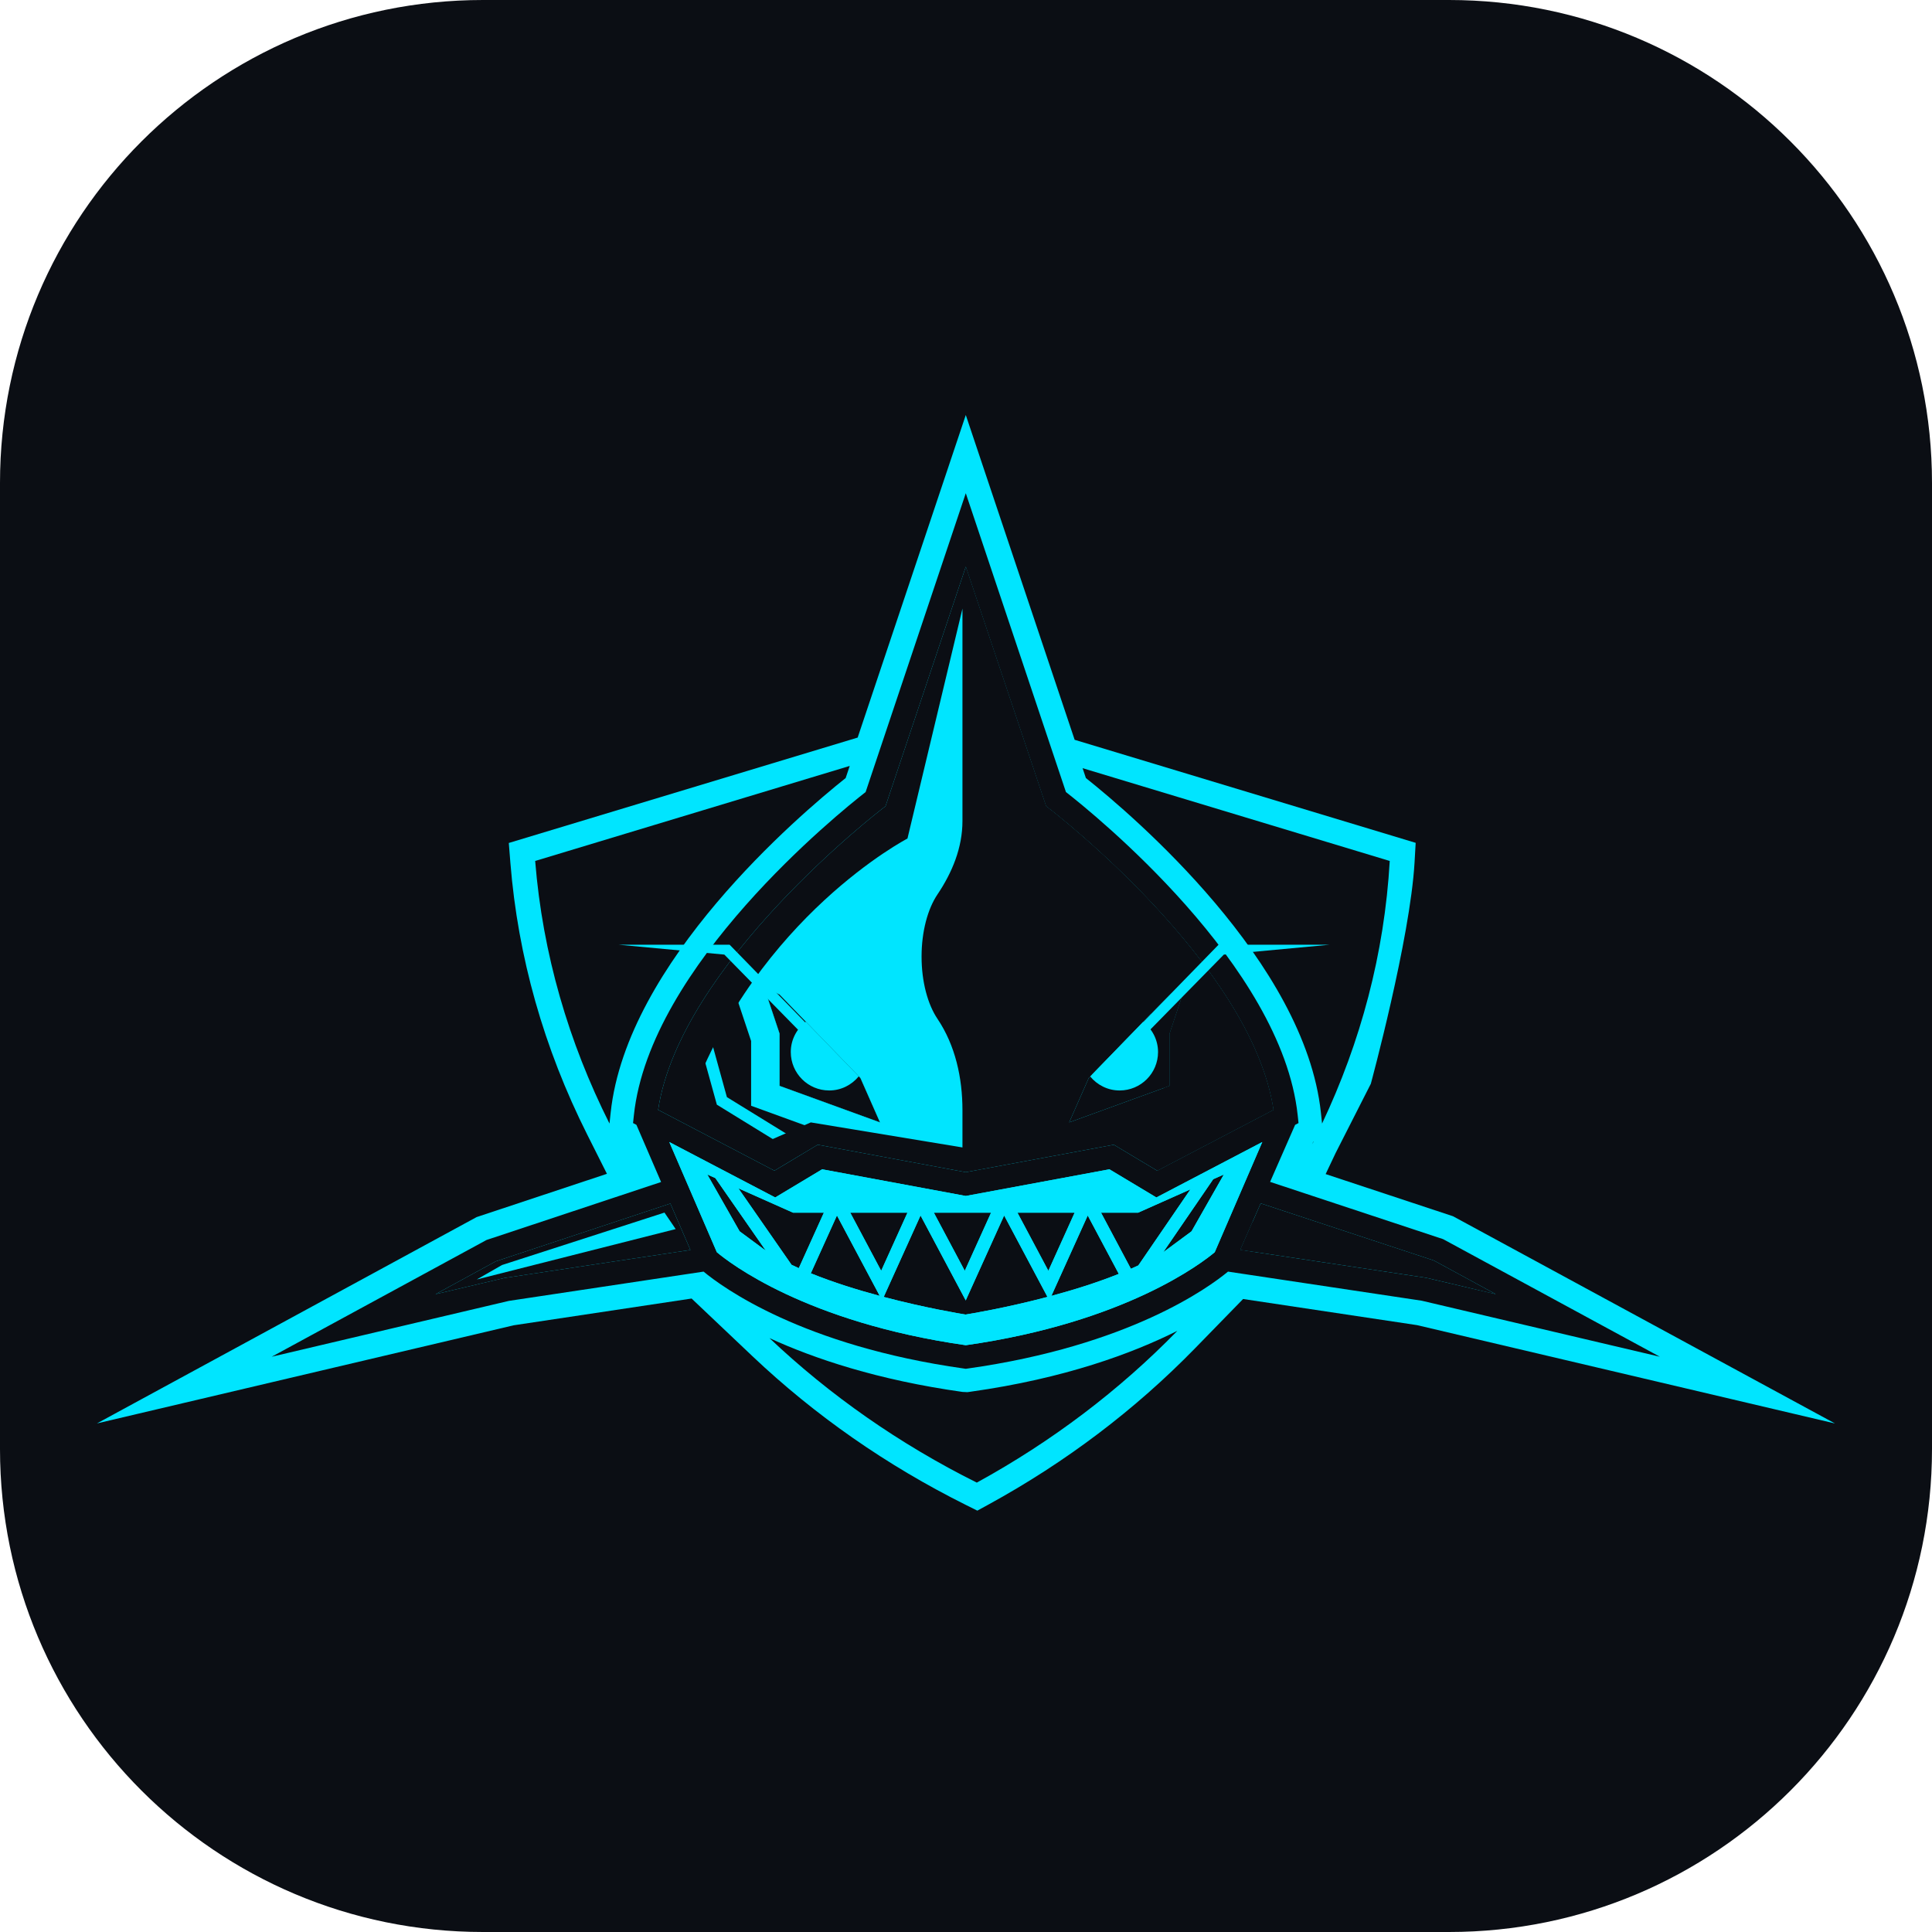
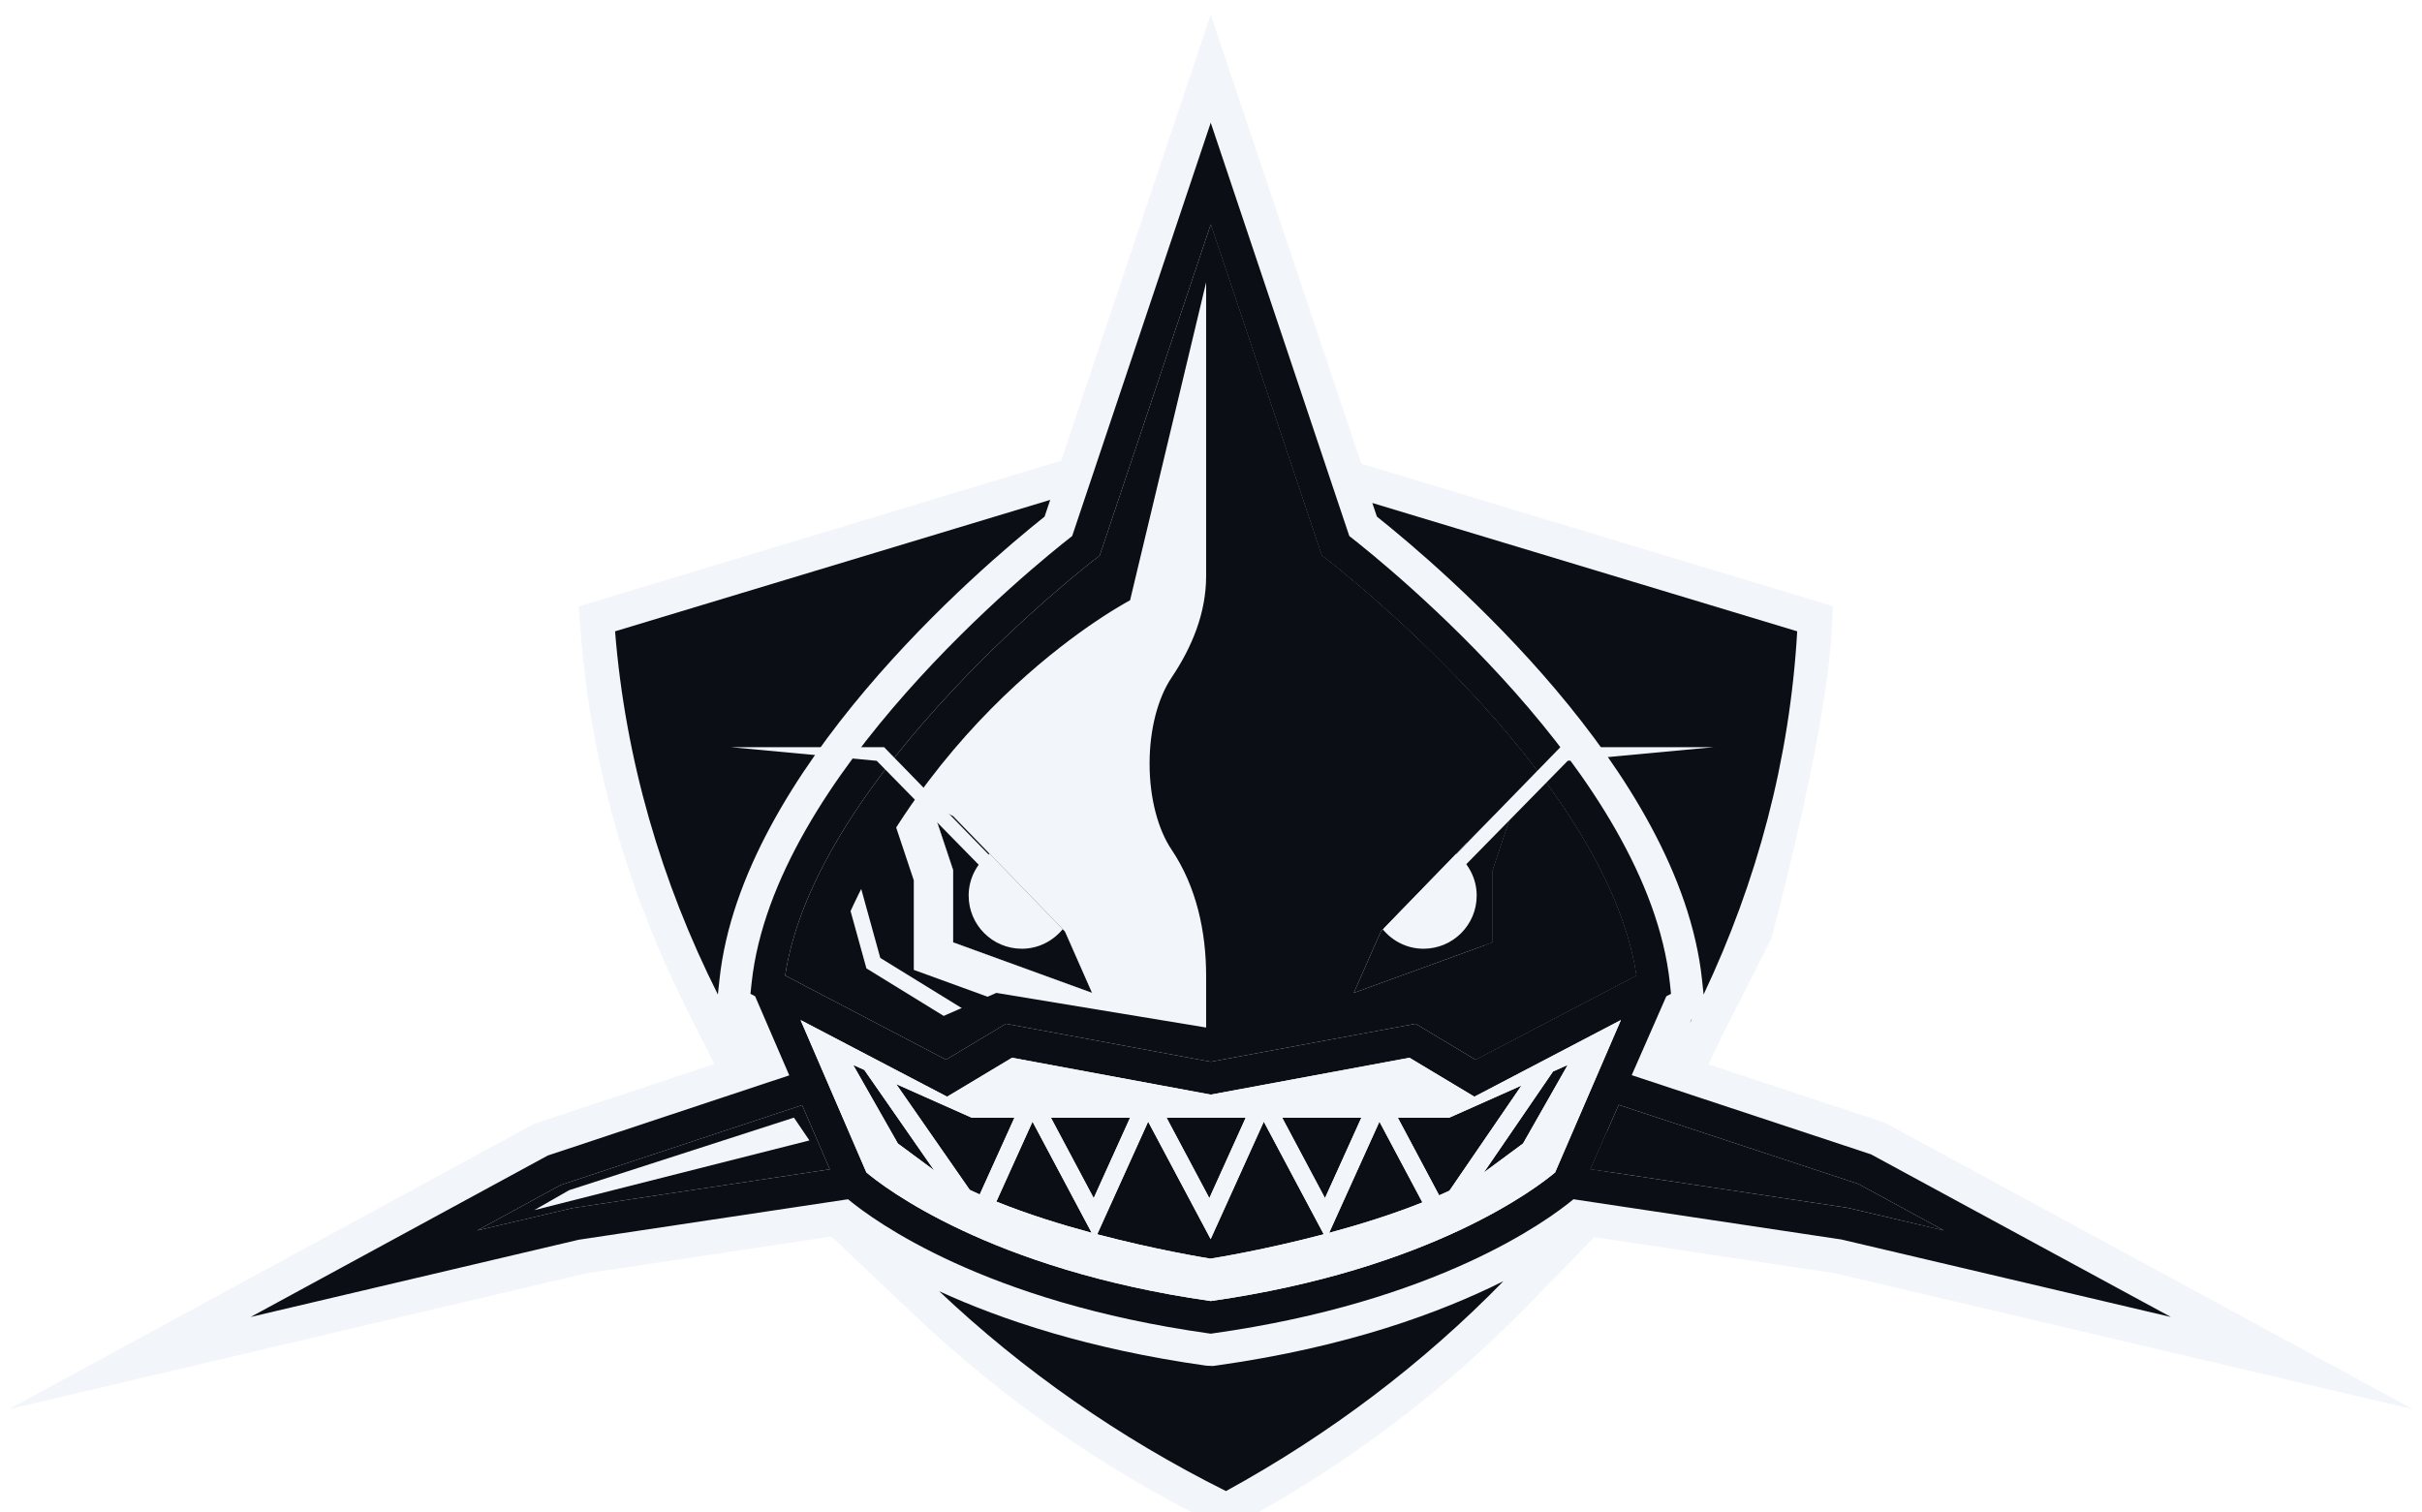
- <svg xmlns="http://www.w3.org/2000/svg" viewBox="0 0 32 32" width="32" height="32" role="img" aria-label="Juke">
-   <rect x="0" y="0" width="32" height="32" rx="8" fill="#0B0E14" />
-   <g transform="translate(-16.908,-4.098) scale(0.051418)">
-     <g transform="matrix(1.921154 0 0 1.921154 640 389.8519)" id="logo-logo">
-       <g style="" paint-order="stroke">
-         <g transform="matrix(0.9307168 0 0 -0.9307168 0 0)">
-           <path style="stroke: none; stroke-width: 1; stroke-dasharray: none; stroke-linecap: butt; stroke-dashoffset: 0; stroke-linejoin: miter; stroke-miterlimit: 4; fill: #00E5FF; fill-rule: nonzero; opacity: 1;" paint-order="stroke" transform=" translate(87.908, -45.7435)" d="M 0 0 L -0.162 0.088 L -23.11 7.684 L -21.329 11.444 L -14.971 23.953 C -14.971 23.953 -7.886 50.038 -7.093 63.838 L -6.891 67.36 L -68.329 85.922 L -87.941 144.437 L -107.419 86.324 L -170.271 67.336 L -169.982 63.735 C -168.625 46.837 -163.965 30.364 -156.13 14.775 L -152.59 7.733 L -176.067 -0.064 L -244.471 -37.236 L -169.405 -19.56 L -137.337 -14.737 L -126.384 -25.118 C -115.117 -35.794 -102.188 -44.808 -87.957 -51.905 L -85.861 -52.95 L -83.807 -51.826 C -69.93 -44.228 -57.418 -34.758 -46.618 -23.68 L -37.981 -14.821 L -6.647 -19.528 L 68.655 -37.245 z" stroke-linecap="round" />
-         </g>
-         <g transform="matrix(0.9307168 0 0 -0.9307168 -0.03108594 -5.335334)">
-           <path style="stroke: none; stroke-width: 1; stroke-dasharray: none; stroke-linecap: butt; stroke-dashoffset: 0; stroke-linejoin: miter; stroke-miterlimit: 4; fill: #0B0E14; fill-rule: nonzero; opacity: 1;" paint-order="stroke" transform=" translate(0, -74.6205)" d="M 0 0 C -28.828 4.111 -42.677 14.92 -44.849 16.753 L -53.417 36.602 L -34.334 26.617 L -25.878 31.691 L 0 26.888 L 25.878 31.691 L 34.334 26.617 L 53.416 36.602 L 44.849 16.753 C 42.676 14.92 28.828 4.111 0 0 M -83.107 12.114 L -95.536 9.189 L -84.671 15.111 L -53.219 25.521 L -49.609 17.158 z M -14.979 96.703 L -14.463 97.096 L 0 140.247 L 14.463 97.096 L 14.979 96.703 C 15.351 96.422 51.455 68.687 55.426 42.403 L 34.474 31.44 L 26.676 36.118 L 0 31.169 L -26.676 36.118 L -34.474 31.44 L -55.426 42.403 C -51.457 68.669 -15.349 96.422 -14.979 96.703 M 84.328 15.261 L 95.479 9.198 L 82.936 12.145 L 49.454 17.181 L 53.127 25.554 z M 125.043 -2.077 L 85.995 19.106 L 54.825 29.424 L 59.332 39.697 L 59.945 40.02 L 59.793 41.441 C 56.908 68.465 22.882 95.883 18.045 99.652 L 0 153.491 L -18.046 99.652 C -22.882 95.883 -56.908 68.465 -59.793 41.441 L -59.945 40.02 L -59.338 39.701 L -54.892 29.399 L -86.338 18.957 L -125.043 -2.077 L -82.312 7.985 L -47.239 13.259 C -43.84 10.441 -29.446 -0.112 -0.292 -4.209 L 0 -4.25 L 0.292 -4.209 C 29.447 -0.112 43.84 10.441 47.239 13.259 L 82.141 8.016 Z" stroke-linecap="round" />
-         </g>
-         <g transform="matrix(0.9307168 0 0 -0.9307168 27.03937 15.38103)">
-           <path style="stroke: none; stroke-width: 1; stroke-dasharray: none; stroke-linecap: butt; stroke-dashoffset: 0; stroke-linejoin: miter; stroke-miterlimit: 4; fill: #0B0E14; fill-rule: nonzero; opacity: 1;" paint-order="stroke" transform=" translate(7.639, 3.761)" d="M 0 0 L 2.82 8.462 L 0 7.052 L -14.573 -7.991 L -18.098 -15.984 L 0 -9.403 Z" stroke-linecap="round" />
-         </g>
-         <g transform="matrix(0.9307168 0 0 -0.9307168 -24.14531 15.38131)">
-           <path style="stroke: none; stroke-width: 1; stroke-dasharray: none; stroke-linecap: butt; stroke-dashoffset: 0; stroke-linejoin: miter; stroke-miterlimit: 4; fill: #0B0E14; fill-rule: nonzero; opacity: 1;" paint-order="stroke" transform=" translate(-7.6385, -5.642)" d="M 0 0 L 18.098 -6.581 L 14.572 1.412 L 0 16.455 L -2.821 17.865 L 0 9.403 Z" stroke-linecap="round" />
-         </g>
-         <g transform="matrix(0.9307168 0 0 -0.9307168 -0.5897953 46.76489)">
-           <path style="stroke: none; stroke-width: 1; stroke-dasharray: none; stroke-linecap: butt; stroke-dashoffset: 0; stroke-linejoin: miter; stroke-miterlimit: 4; fill: #0B0E14; fill-rule: nonzero; opacity: 1;" paint-order="stroke" transform=" translate(5.154, 5.235)" d="M 0 0 L -4.554 0 L -4.629 0 L -10.308 0 L -4.736 -10.47 z" stroke-linecap="round" />
-         </g>
-         <g transform="matrix(0.9307168 0 0 -0.9307168 -20.23918 49.10508)">
-           <path style="stroke: none; stroke-width: 1; stroke-dasharray: none; stroke-linecap: butt; stroke-dashoffset: 0; stroke-linejoin: miter; stroke-miterlimit: 4; fill: #0B0E14; fill-rule: nonzero; opacity: 1;" paint-order="stroke" transform=" translate(-6.2075, -3.1725)" d="M 0 0 C 4.041 -1.636 8.379 -2.982 12.415 -4.067 L 4.709 10.412 Z" stroke-linecap="round" />
-         </g>
-         <g transform="matrix(0.9307168 0 0 -0.9307168 -14.60611 46.76489)">
-           <path style="stroke: none; stroke-width: 1; stroke-dasharray: none; stroke-linecap: butt; stroke-dashoffset: 0; stroke-linejoin: miter; stroke-miterlimit: 4; fill: #0B0E14; fill-rule: nonzero; opacity: 1;" paint-order="stroke" transform=" translate(-5.153, 5.235)" d="M 0 0 L 5.571 -10.47 L 10.306 0 Z" stroke-linecap="round" />
-         </g>
-         <g transform="matrix(0.9307168 0 0 -0.9307168 13.4268 46.76489)">
-           <path style="stroke: none; stroke-width: 1; stroke-dasharray: none; stroke-linecap: butt; stroke-dashoffset: 0; stroke-linejoin: miter; stroke-miterlimit: 4; fill: #0B0E14; fill-rule: nonzero; opacity: 1;" paint-order="stroke" transform=" translate(-5.153, 5.235)" d="M 0 0 L 5.571 -10.47 L 10.306 0 Z" stroke-linecap="round" />
-         </g>
-         <g transform="matrix(0.9307168 0 0 -0.9307168 30.14043 44.64332)">
-           <path style="stroke: none; stroke-width: 1; stroke-dasharray: none; stroke-linecap: butt; stroke-dashoffset: 0; stroke-linejoin: miter; stroke-miterlimit: 4; fill: #0B0E14; fill-rule: nonzero; opacity: 1;" paint-order="stroke" transform=" translate(-1.374, 2.9555)" d="M 0 0 L -6.678 0 L -1.299 -10.108 C -0.846 -9.911 -0.398 -9.709 0.043 -9.502 L 9.426 4.197 Z" stroke-linecap="round" />
-         </g>
-         <g transform="matrix(0.9307168 0 0 -0.9307168 38.15595 42.00902)">
-           <path style="stroke: none; stroke-width: 1; stroke-dasharray: none; stroke-linecap: butt; stroke-dashoffset: 0; stroke-linejoin: miter; stroke-miterlimit: 4; fill: #0B0E14; fill-rule: nonzero; opacity: 1;" paint-order="stroke" transform=" translate(3.547, 6.1515)" d="M 0 0 L -9.009 -13.154 L -3.906 -9.385 L 1.915 0.851 z" stroke-linecap="round" />
-         </g>
-         <g transform="matrix(0.9307168 0 0 -0.9307168 19.97281 49.10629)">
-           <path style="stroke: none; stroke-width: 1; stroke-dasharray: none; stroke-linecap: butt; stroke-dashoffset: 0; stroke-linejoin: miter; stroke-miterlimit: 4; fill: #0B0E14; fill-rule: nonzero; opacity: 1;" paint-order="stroke" transform=" translate(-6.0735, -7.2405)" d="M 0 0 C 3.948 1.061 8.181 2.376 12.147 3.963 L 6.549 14.481 Z" stroke-linecap="round" />
-         </g>
-         <g transform="matrix(0.9307168 0 0 -0.9307168 -0.06384717 50.67399)">
-           <path style="stroke: none; stroke-width: 1; stroke-dasharray: none; stroke-linecap: butt; stroke-dashoffset: 0; stroke-linejoin: miter; stroke-miterlimit: 4; fill: #0B0E14; fill-rule: nonzero; opacity: 1;" paint-order="stroke" transform=" translate(0.0255, -6.3725)" d="M 0 0 L -8.142 15.298 L -14.777 0.627 C -7.16 -1.383 -0.809 -2.421 -0.066 -2.54 L -0.066 -2.553 C -0.066 -2.553 -0.042 -2.549 -0.028 -2.546 C -0.014 -2.549 0.009 -2.553 0.009 -2.553 L 0.009 -2.54 C 0.752 -2.421 7.107 -1.381 14.726 0.629 L 6.919 15.298 Z" stroke-linecap="round" />
-         </g>
-         <g transform="matrix(0.9307168 0 0 -0.9307168 -38.46541 41.87956)">
-           <path style="stroke: none; stroke-width: 1; stroke-dasharray: none; stroke-linecap: butt; stroke-dashoffset: 0; stroke-linejoin: miter; stroke-miterlimit: 4; fill: #0B0E14; fill-rule: nonzero; opacity: 1;" paint-order="stroke" transform=" translate(-5.272, 6.863)" d="M 0 0 L 5.821 -10.235 L 10.544 -13.726 L 1.448 -0.646 z" stroke-linecap="round" />
-         </g>
-         <g transform="matrix(0.9307168 0 0 -0.9307168 -30.99147 44.50371)">
-           <path style="stroke: none; stroke-width: 1; stroke-dasharray: none; stroke-linecap: butt; stroke-dashoffset: 0; stroke-linejoin: miter; stroke-miterlimit: 4; fill: #0B0E14; fill-rule: nonzero; opacity: 1;" paint-order="stroke" transform=" translate(2.1455, 2.8055)" d="M 0 0 L -9.845 4.384 L -0.266 -9.395 C 0.163 -9.597 0.592 -9.798 1.034 -9.995 L 5.554 0 Z" stroke-linecap="round" />
-         </g>
-         <g transform="matrix(0.9307168 0 0 -0.9307168 67.4148 47.94309)">
-           <path style="stroke: none; stroke-width: 1; stroke-dasharray: none; stroke-linecap: butt; stroke-dashoffset: 0; stroke-linejoin: miter; stroke-miterlimit: 4; fill: #0B0E14; fill-rule: nonzero; opacity: 1;" paint-order="stroke" transform=" translate(10.4695, -5.2305)" d="M 0 0 L 12.543 -2.947 L 1.392 3.115 L -29.809 13.408 L -33.482 5.035 Z" stroke-linecap="round" />
-         </g>
-         <g transform="matrix(0.9307168 0 0 -0.9307168 -67.57516 47.96226)">
-           <path style="stroke: none; stroke-width: 1; stroke-dasharray: none; stroke-linecap: butt; stroke-dashoffset: 0; stroke-linejoin: miter; stroke-miterlimit: 4; fill: #0B0E14; fill-rule: nonzero; opacity: 1;" paint-order="stroke" transform=" translate(-22.9635, -8.166)" d="M 0 0 L 12.429 2.925 L 45.927 7.969 L 42.316 16.332 L 10.865 5.922 Z" stroke-linecap="round" />
-         </g>
-         <g transform="matrix(0.9307168 0 0 -0.9307168 -0.03117901 47.08217)">
-           <path style="stroke: none; stroke-width: 1; stroke-dasharray: none; stroke-linecap: butt; stroke-dashoffset: 0; stroke-linejoin: miter; stroke-miterlimit: 4; fill: #00E5FF; fill-rule: nonzero; opacity: 1;" paint-order="stroke" transform=" translate(31.087, -3.926)" d="M 0 0 C -0.441 -0.207 -0.889 -0.409 -1.342 -0.606 L -6.721 9.502 L -0.043 9.502 L 9.382 13.699 z M 15.404 16.379 L 9.583 6.144 L 4.481 2.374 L 13.49 15.528 Z M -15.667 -5.489 L -9.119 8.992 L -3.52 -1.526 C -7.486 -3.113 -11.72 -4.429 -15.667 -5.489 M -21.78 9.502 L -11.474 9.502 L -16.209 -0.968 z M -31.087 -8.846 L -31.087 -8.858 C -31.087 -8.858 -31.111 -8.854 -31.125 -8.852 C -31.139 -8.854 -31.163 -8.858 -31.163 -8.858 L -31.163 -8.846 C -31.906 -8.727 -38.257 -7.688 -45.874 -5.679 L -39.238 8.992 L -31.097 -6.306 L -24.178 8.992 L -16.371 -5.677 C -23.99 -7.687 -30.345 -8.727 -31.087 -8.846 M -51.9 9.502 L -41.594 9.502 L -46.329 -0.968 z M -59.007 -1.42 L -54.297 8.992 L -46.592 -5.487 C -50.628 -4.402 -54.966 -3.056 -59.007 -1.42 M -62.473 0.107 L -72.051 13.886 L -62.207 9.502 L -56.653 9.502 L -61.173 -0.493 C -61.614 -0.296 -62.043 -0.095 -62.473 0.107 M -71.833 6.144 L -77.654 16.379 L -76.206 15.733 L -67.11 2.653 z M -31.163 9.502 L -31.087 9.502 L -26.533 9.502 L -31.269 -0.968 L -36.841 9.502 z M -5.208 17.316 L -31.087 12.513 L -56.965 17.316 L -65.421 12.242 L -84.503 22.227 L -75.936 2.378 C -73.764 0.545 -59.915 -10.264 -31.087 -14.375 C -2.259 -10.264 11.589 0.545 13.762 2.378 L 22.329 22.227 L 3.247 12.242 Z" stroke-linecap="round" />
-         </g>
-         <g transform="matrix(0.9307168 0 0 -0.9307168 -0.03099287 -15.65438)">
-           <path style="stroke: none; stroke-width: 1; stroke-dasharray: none; stroke-linecap: butt; stroke-dashoffset: 0; stroke-linejoin: miter; stroke-miterlimit: 4; fill: #0B0E14; fill-rule: nonzero; opacity: 1;" paint-order="stroke" transform=" translate(36.7245, -38.988)" d="M 0 0 L -18.098 -6.581 L -14.573 1.412 L 0 16.455 L 2.82 17.865 L 0 9.403 Z M -70.272 0 L -70.272 9.403 L -73.093 17.865 L -70.272 16.455 L -55.7 1.412 L -52.175 -6.581 z M -21.746 49.983 L -22.261 50.376 L -36.725 93.527 L -51.188 50.376 L -51.704 49.983 C -52.074 49.702 -88.182 21.949 -92.15 -4.316 L -71.199 -15.279 L -63.401 -10.602 L -36.725 -15.551 L -10.049 -10.602 L -2.251 -15.279 L 18.701 -4.316 C 14.73 21.968 -21.374 49.702 -21.746 49.983" stroke-linecap="round" />
-         </g>
-         <g transform="matrix(0.9307168 0 0 -0.9307168 25.76168 -15.78105)">
-           <path style="stroke: none; stroke-width: 1; stroke-dasharray: none; stroke-linecap: butt; stroke-dashoffset: 0; stroke-linejoin: miter; stroke-miterlimit: 4; fill: #0B0E14; fill-rule: nonzero; opacity: 1;" paint-order="stroke" transform=" translate(27.713, -43.4405)" d="M 0 0 C -3.971 26.284 -40.075 54.019 -40.447 54.3 L -40.962 54.692 L -55.426 97.844 L -46.119 50.415 C -46.119 50.415 -28.615 38.511 -22.07 17.294 L -18.701 20.771 L -15.881 22.182 L -18.701 13.72 L -18.701 4.316 L -19.722 3.944 C -19.489 -0.719 -19.821 -5.687 -20.952 -10.963 z" stroke-linecap="round" />
-         </g>
-         <g transform="matrix(0.9307168 0 0 -0.9307168 -65.35084 47.48648)">
-           <path style="stroke: none; stroke-width: 1; stroke-dasharray: none; stroke-linecap: butt; stroke-dashoffset: 0; stroke-linejoin: miter; stroke-miterlimit: 4; fill: #00E5FF; fill-rule: nonzero; opacity: 1;" paint-order="stroke" transform=" translate(15.8985, 6.025)" d="M 0 0 L -29.273 -9.449 L -33.816 -12.05 L 2.019 -2.97 z" stroke-linecap="round" />
-         </g>
-         <g transform="matrix(0.9307168 0 0 -0.9307168 67.41517 49.52465)">
-           <path style="stroke: none; stroke-width: 1; stroke-dasharray: none; stroke-linecap: butt; stroke-dashoffset: 0; stroke-linejoin: miter; stroke-miterlimit: 4; fill: #0B0E14; fill-rule: nonzero; opacity: 1;" paint-order="stroke" transform=" translate(23.0125, -6.4785)" d="M 0 0 L -43.844 12.957 L -46.025 7.982 L -16.784 4.209 Z" stroke-linecap="round" />
-         </g>
-         <g transform="matrix(0.9307168 0 0 -0.9307168 -23.6739 15.63753)">
-           <path style="stroke: none; stroke-width: 1; stroke-dasharray: none; stroke-linecap: butt; stroke-dashoffset: 0; stroke-linejoin: miter; stroke-miterlimit: 4; fill: #00E5FF; fill-rule: nonzero; opacity: 1;" paint-order="stroke" transform=" translate(-6.1255, 0.727)" d="M 0 0 C 0 -3.822 3.1 -6.922 6.923 -6.922 C 9.08 -6.922 10.982 -5.917 12.251 -4.371 L 2.72 5.468 C 1.077 4.201 0 2.236 0 0" stroke-linecap="round" />
-         </g>
-         <g transform="matrix(0.9307168 0 0 -0.9307168 26.51845 15.65224)">
-           <path style="stroke: none; stroke-width: 1; stroke-dasharray: none; stroke-linecap: butt; stroke-dashoffset: 0; stroke-linejoin: miter; stroke-miterlimit: 4; fill: #00E5FF; fill-rule: nonzero; opacity: 1;" paint-order="stroke" transform=" translate(-0.813, -6.179)" d="M 0 0 C 3.824 0 6.923 3.1 6.923 6.922 C 6.923 9.14 5.862 11.093 4.241 12.358 L -5.297 2.514 C -4.027 0.988 -2.139 0 0 0" stroke-linecap="round" />
-         </g>
-         <g transform="matrix(0.9307168 0 0 -0.9307168 -45.86237 -3.031438)">
-           <path style="stroke: none; stroke-width: 1; stroke-dasharray: none; stroke-linecap: butt; stroke-dashoffset: 0; stroke-linejoin: miter; stroke-miterlimit: 4; fill: #0B0E14; fill-rule: nonzero; opacity: 1;" paint-order="stroke" transform=" translate(-14.735, -30.2555)" d="M 0 0 C 2.896 27.128 33.816 53.5 42.339 60.291 L 43.07 62.47 L -13.6 45.349 C -12.252 28.571 -7.553 12.65 -0.21 -1.959 Z" stroke-linecap="round" />
-         </g>
-         <g transform="matrix(0.9307168 0 0 -0.9307168 1.250976 74.42942)">
-           <path style="stroke: none; stroke-width: 1; stroke-dasharray: none; stroke-linecap: butt; stroke-dashoffset: 0; stroke-linejoin: miter; stroke-miterlimit: 4; fill: #0B0E14; fill-rule: nonzero; opacity: 1;" paint-order="stroke" transform=" translate(-0.5, 2.705)" d="M 0 0 L -0.586 -0.082 L -1.465 -0.041 C -16.75 2.106 -28.169 5.952 -36.24 9.653 C -25.376 -0.642 -12.79 -9.446 1.106 -16.377 C 14.657 -8.957 26.83 0.29 37.24 10.967 C 29.125 6.897 16.935 2.38 0 0" stroke-linecap="round" />
-         </g>
-         <g transform="matrix(0.9307168 0 0 -0.9307168 45.30478 -2.843433)">
-           <path style="stroke: none; stroke-width: 1; stroke-dasharray: none; stroke-linecap: butt; stroke-dashoffset: 0; stroke-linejoin: miter; stroke-miterlimit: 4; fill: #0B0E14; fill-rule: nonzero; opacity: 1;" paint-order="stroke" transform=" translate(-27.0725, 30.2375)" d="M 0 0 C 8.523 -6.791 39.444 -33.163 42.34 -60.291 L 42.549 -62.25 C 49.486 -47.598 53.779 -31.679 54.74 -14.942 L -0.595 1.775 Z" stroke-linecap="round" />
-         </g>
-         <g transform="matrix(0.9307168 0 0 -0.9307168 58.16394 30.19199)">
-           <path style="stroke: none; stroke-width: 1; stroke-dasharray: none; stroke-linecap: butt; stroke-dashoffset: 0; stroke-linejoin: miter; stroke-miterlimit: 4; fill: #0B0E14; fill-rule: nonzero; opacity: 1;" paint-order="stroke" transform=" translate(-0.133, -0.2435)" d="M 0 0 C 0.084 0.164 0.182 0.322 0.266 0.487 L 0.199 0.452 Z" stroke-linecap="round" />
-         </g>
-         <g transform="matrix(0.9307168 0 0 -0.9307168 40.87904 8.016078)">
-           <path style="stroke: none; stroke-width: 1; stroke-dasharray: none; stroke-linecap: butt; stroke-dashoffset: 0; stroke-linejoin: miter; stroke-miterlimit: 4; fill: #00E5FF; fill-rule: nonzero; opacity: 1;" paint-order="stroke" transform=" translate(-21.5395, -11.87)" d="M 0 0 L 23.115 23.74 L 43.079 23.74 L 24.075 21.966 L 9.211 6.812" stroke-linecap="round" />
-         </g>
-         <g transform="matrix(0.9307168 0 0 -0.9307168 35.68871 16.84476)">
-           <path style="stroke: none; stroke-width: 1; stroke-dasharray: none; stroke-linecap: butt; stroke-dashoffset: 0; stroke-linejoin: miter; stroke-miterlimit: 4; fill: #0B0E14; fill-rule: nonzero; opacity: 1;" paint-order="stroke" transform=" translate(5.4215, -6.096)" d="M 0 0 L -11.16 -6.873 L -14.109 -5.104 L -4.362 -1.558 L -4.362 10.108 L -1.375 19.065 C 0.322 16.712 1.854 14.278 3.266 11.82 Z" stroke-linecap="round" />
-         </g>
-         <g transform="matrix(0.9307168 0 0 -0.9307168 40.47408 22.44098)">
-           <path style="stroke: none; stroke-width: 1; stroke-dasharray: none; stroke-linecap: butt; stroke-dashoffset: 0; stroke-linejoin: miter; stroke-miterlimit: 4; fill: #0B0E14; fill-rule: nonzero; opacity: 1;" paint-order="stroke" transform=" translate(2.0885, -1.4435)" d="M 0 0 L 2.927 10.593 C 4.612 7.322 5.948 4.006 6.759 0.705 L -9.313 -7.706 L -10.936 -6.731 z" stroke-linecap="round" />
-         </g>
-         <g transform="matrix(0.9307168 0 0 -0.9307168 -23.39608 -14.21782)">
-           <path style="stroke: none; stroke-width: 1; stroke-dasharray: none; stroke-linecap: butt; stroke-dashoffset: 0; stroke-linejoin: miter; stroke-miterlimit: 4; fill: #00E5FF; fill-rule: nonzero; opacity: 1;" paint-order="stroke" transform=" translate(-8.4435, -37.4445)" d="M 0 0 L 0 9.403 L -2.821 17.865 L 0 16.455 L 14.572 1.412 L 18.098 -6.581 Z M 25.582 23.287 C 25.582 27.848 26.704 31.904 28.447 34.494 C 31.117 38.462 32.948 42.931 32.948 47.713 L 32.948 85.982 L 23.041 44.56 C 23.041 44.56 -3.875 30.583 -16.061 -2.452 L -2.476 -10.118 L 5.628 -6.581 L 32.948 -11.093 L 32.948 -4.384 C 32.948 1.407 31.68 7.273 28.447 12.078 C 26.704 14.667 25.582 18.725 25.582 23.287" stroke-linecap="round" />
-         </g>
-         <g transform="matrix(0.9307168 0 0 -0.9307168 -35.04009 16.84476)">
-           <path style="stroke: none; stroke-width: 1; stroke-dasharray: none; stroke-linecap: butt; stroke-dashoffset: 0; stroke-linejoin: miter; stroke-miterlimit: 4; fill: #0B0E14; fill-rule: nonzero; opacity: 1;" paint-order="stroke" transform=" translate(-5.4215, -6.096)" d="M 0 0 L 11.16 -6.873 L 14.109 -5.104 L 4.363 -1.558 L 4.363 10.108 L 1.375 19.065 C -0.322 16.712 -1.854 14.278 -3.266 11.82 Z" stroke-linecap="round" />
-         </g>
-         <g transform="matrix(0.9307168 0 0 -0.9307168 -39.82547 22.44098)">
-           <path style="stroke: none; stroke-width: 1; stroke-dasharray: none; stroke-linecap: butt; stroke-dashoffset: 0; stroke-linejoin: miter; stroke-miterlimit: 4; fill: #0B0E14; fill-rule: nonzero; opacity: 1;" paint-order="stroke" transform=" translate(-2.0885, -1.4435)" d="M 0 0 L -2.927 10.593 C -4.611 7.322 -5.948 4.006 -6.759 0.705 L 9.314 -7.706 L 10.936 -6.731 z" stroke-linecap="round" />
-         </g>
-         <g transform="matrix(0.9307168 0 0 -0.9307168 -38.15725 8.016078)">
-           <path style="stroke: none; stroke-width: 1; stroke-dasharray: none; stroke-linecap: butt; stroke-dashoffset: 0; stroke-linejoin: miter; stroke-miterlimit: 4; fill: #00E5FF; fill-rule: nonzero; opacity: 1;" paint-order="stroke" transform=" translate(21.5395, -11.87)" d="M 0 0 L -23.115 23.74 L -43.079 23.74 L -24.075 21.966 L -9.211 6.812" stroke-linecap="round" />
-         </g>
+ <svg xmlns="http://www.w3.org/2000/svg" viewBox="358 210 564 352" width="564" height="352" role="img" aria-label="Juke">
+   <g transform="matrix(1.921154 0 0 1.921154 640 389.8519)" id="logo-logo">
+     <g style="" paint-order="stroke">
+       <g transform="matrix(0.9307168 0 0 -0.9307168 0 0)">
+         <path style="stroke: none; stroke-width: 1; stroke-dasharray: none; stroke-linecap: butt; stroke-dashoffset: 0; stroke-linejoin: miter; stroke-miterlimit: 4; fill: #F2F5FA; fill-rule: nonzero; opacity: 1;" paint-order="stroke" transform=" translate(87.908, -45.7435)" d="M 0 0 L -0.162 0.088 L -23.11 7.684 L -21.329 11.444 L -14.971 23.953 C -14.971 23.953 -7.886 50.038 -7.093 63.838 L -6.891 67.36 L -68.329 85.922 L -87.941 144.437 L -107.419 86.324 L -170.271 67.336 L -169.982 63.735 C -168.625 46.837 -163.965 30.364 -156.13 14.775 L -152.59 7.733 L -176.067 -0.064 L -244.471 -37.236 L -169.405 -19.56 L -137.337 -14.737 L -126.384 -25.118 C -115.117 -35.794 -102.188 -44.808 -87.957 -51.905 L -85.861 -52.95 L -83.807 -51.826 C -69.93 -44.228 -57.418 -34.758 -46.618 -23.68 L -37.981 -14.821 L -6.647 -19.528 L 68.655 -37.245 z" stroke-linecap="round" />
+       </g>
+       <g transform="matrix(0.9307168 0 0 -0.9307168 -0.03108594 -5.335334)">
+         <path style="stroke: none; stroke-width: 1; stroke-dasharray: none; stroke-linecap: butt; stroke-dashoffset: 0; stroke-linejoin: miter; stroke-miterlimit: 4; fill: #0B0E14; fill-rule: nonzero; opacity: 1;" paint-order="stroke" transform=" translate(0, -74.6205)" d="M 0 0 C -28.828 4.111 -42.677 14.92 -44.849 16.753 L -53.417 36.602 L -34.334 26.617 L -25.878 31.691 L 0 26.888 L 25.878 31.691 L 34.334 26.617 L 53.416 36.602 L 44.849 16.753 C 42.676 14.92 28.828 4.111 0 0 M -83.107 12.114 L -95.536 9.189 L -84.671 15.111 L -53.219 25.521 L -49.609 17.158 z M -14.979 96.703 L -14.463 97.096 L 0 140.247 L 14.463 97.096 L 14.979 96.703 C 15.351 96.422 51.455 68.687 55.426 42.403 L 34.474 31.44 L 26.676 36.118 L 0 31.169 L -26.676 36.118 L -34.474 31.44 L -55.426 42.403 C -51.457 68.669 -15.349 96.422 -14.979 96.703 M 84.328 15.261 L 95.479 9.198 L 82.936 12.145 L 49.454 17.181 L 53.127 25.554 z M 125.043 -2.077 L 85.995 19.106 L 54.825 29.424 L 59.332 39.697 L 59.945 40.02 L 59.793 41.441 C 56.908 68.465 22.882 95.883 18.045 99.652 L 0 153.491 L -18.046 99.652 C -22.882 95.883 -56.908 68.465 -59.793 41.441 L -59.945 40.02 L -59.338 39.701 L -54.892 29.399 L -86.338 18.957 L -125.043 -2.077 L -82.312 7.985 L -47.239 13.259 C -43.84 10.441 -29.446 -0.112 -0.292 -4.209 L 0 -4.25 L 0.292 -4.209 C 29.447 -0.112 43.84 10.441 47.239 13.259 L 82.141 8.016 Z" stroke-linecap="round" />
+       </g>
+       <g transform="matrix(0.9307168 0 0 -0.9307168 27.03937 15.38103)">
+         <path style="stroke: none; stroke-width: 1; stroke-dasharray: none; stroke-linecap: butt; stroke-dashoffset: 0; stroke-linejoin: miter; stroke-miterlimit: 4; fill: #0B0E14; fill-rule: nonzero; opacity: 1;" paint-order="stroke" transform=" translate(7.639, 3.761)" d="M 0 0 L 2.82 8.462 L 0 7.052 L -14.573 -7.991 L -18.098 -15.984 L 0 -9.403 Z" stroke-linecap="round" />
+       </g>
+       <g transform="matrix(0.9307168 0 0 -0.9307168 -24.14531 15.38131)">
+         <path style="stroke: none; stroke-width: 1; stroke-dasharray: none; stroke-linecap: butt; stroke-dashoffset: 0; stroke-linejoin: miter; stroke-miterlimit: 4; fill: #0B0E14; fill-rule: nonzero; opacity: 1;" paint-order="stroke" transform=" translate(-7.6385, -5.642)" d="M 0 0 L 18.098 -6.581 L 14.572 1.412 L 0 16.455 L -2.821 17.865 L 0 9.403 Z" stroke-linecap="round" />
+       </g>
+       <g transform="matrix(0.9307168 0 0 -0.9307168 -0.5897953 46.76489)">
+         <path style="stroke: none; stroke-width: 1; stroke-dasharray: none; stroke-linecap: butt; stroke-dashoffset: 0; stroke-linejoin: miter; stroke-miterlimit: 4; fill: #0B0E14; fill-rule: nonzero; opacity: 1;" paint-order="stroke" transform=" translate(5.154, 5.235)" d="M 0 0 L -4.554 0 L -4.629 0 L -10.308 0 L -4.736 -10.47 z" stroke-linecap="round" />
+       </g>
+       <g transform="matrix(0.9307168 0 0 -0.9307168 -20.23918 49.10508)">
+         <path style="stroke: none; stroke-width: 1; stroke-dasharray: none; stroke-linecap: butt; stroke-dashoffset: 0; stroke-linejoin: miter; stroke-miterlimit: 4; fill: #0B0E14; fill-rule: nonzero; opacity: 1;" paint-order="stroke" transform=" translate(-6.2075, -3.1725)" d="M 0 0 C 4.041 -1.636 8.379 -2.982 12.415 -4.067 L 4.709 10.412 Z" stroke-linecap="round" />
+       </g>
+       <g transform="matrix(0.9307168 0 0 -0.9307168 -14.60611 46.76489)">
+         <path style="stroke: none; stroke-width: 1; stroke-dasharray: none; stroke-linecap: butt; stroke-dashoffset: 0; stroke-linejoin: miter; stroke-miterlimit: 4; fill: #0B0E14; fill-rule: nonzero; opacity: 1;" paint-order="stroke" transform=" translate(-5.153, 5.235)" d="M 0 0 L 5.571 -10.47 L 10.306 0 Z" stroke-linecap="round" />
+       </g>
+       <g transform="matrix(0.9307168 0 0 -0.9307168 13.4268 46.76489)">
+         <path style="stroke: none; stroke-width: 1; stroke-dasharray: none; stroke-linecap: butt; stroke-dashoffset: 0; stroke-linejoin: miter; stroke-miterlimit: 4; fill: #0B0E14; fill-rule: nonzero; opacity: 1;" paint-order="stroke" transform=" translate(-5.153, 5.235)" d="M 0 0 L 5.571 -10.47 L 10.306 0 Z" stroke-linecap="round" />
+       </g>
+       <g transform="matrix(0.9307168 0 0 -0.9307168 30.14043 44.64332)">
+         <path style="stroke: none; stroke-width: 1; stroke-dasharray: none; stroke-linecap: butt; stroke-dashoffset: 0; stroke-linejoin: miter; stroke-miterlimit: 4; fill: #0B0E14; fill-rule: nonzero; opacity: 1;" paint-order="stroke" transform=" translate(-1.374, 2.9555)" d="M 0 0 L -6.678 0 L -1.299 -10.108 C -0.846 -9.911 -0.398 -9.709 0.043 -9.502 L 9.426 4.197 Z" stroke-linecap="round" />
+       </g>
+       <g transform="matrix(0.9307168 0 0 -0.9307168 38.15595 42.00902)">
+         <path style="stroke: none; stroke-width: 1; stroke-dasharray: none; stroke-linecap: butt; stroke-dashoffset: 0; stroke-linejoin: miter; stroke-miterlimit: 4; fill: #0B0E14; fill-rule: nonzero; opacity: 1;" paint-order="stroke" transform=" translate(3.547, 6.1515)" d="M 0 0 L -9.009 -13.154 L -3.906 -9.385 L 1.915 0.851 z" stroke-linecap="round" />
+       </g>
+       <g transform="matrix(0.9307168 0 0 -0.9307168 19.97281 49.10629)">
+         <path style="stroke: none; stroke-width: 1; stroke-dasharray: none; stroke-linecap: butt; stroke-dashoffset: 0; stroke-linejoin: miter; stroke-miterlimit: 4; fill: #0B0E14; fill-rule: nonzero; opacity: 1;" paint-order="stroke" transform=" translate(-6.0735, -7.2405)" d="M 0 0 C 3.948 1.061 8.181 2.376 12.147 3.963 L 6.549 14.481 Z" stroke-linecap="round" />
+       </g>
+       <g transform="matrix(0.9307168 0 0 -0.9307168 -0.06384717 50.67399)">
+         <path style="stroke: none; stroke-width: 1; stroke-dasharray: none; stroke-linecap: butt; stroke-dashoffset: 0; stroke-linejoin: miter; stroke-miterlimit: 4; fill: #0B0E14; fill-rule: nonzero; opacity: 1;" paint-order="stroke" transform=" translate(0.0255, -6.3725)" d="M 0 0 L -8.142 15.298 L -14.777 0.627 C -7.16 -1.383 -0.809 -2.421 -0.066 -2.54 L -0.066 -2.553 C -0.066 -2.553 -0.042 -2.549 -0.028 -2.546 C -0.014 -2.549 0.009 -2.553 0.009 -2.553 L 0.009 -2.54 C 0.752 -2.421 7.107 -1.381 14.726 0.629 L 6.919 15.298 Z" stroke-linecap="round" />
+       </g>
+       <g transform="matrix(0.9307168 0 0 -0.9307168 -38.46541 41.87956)">
+         <path style="stroke: none; stroke-width: 1; stroke-dasharray: none; stroke-linecap: butt; stroke-dashoffset: 0; stroke-linejoin: miter; stroke-miterlimit: 4; fill: #0B0E14; fill-rule: nonzero; opacity: 1;" paint-order="stroke" transform=" translate(-5.272, 6.863)" d="M 0 0 L 5.821 -10.235 L 10.544 -13.726 L 1.448 -0.646 z" stroke-linecap="round" />
+       </g>
+       <g transform="matrix(0.9307168 0 0 -0.9307168 -30.99147 44.50371)">
+         <path style="stroke: none; stroke-width: 1; stroke-dasharray: none; stroke-linecap: butt; stroke-dashoffset: 0; stroke-linejoin: miter; stroke-miterlimit: 4; fill: #0B0E14; fill-rule: nonzero; opacity: 1;" paint-order="stroke" transform=" translate(2.1455, 2.8055)" d="M 0 0 L -9.845 4.384 L -0.266 -9.395 C 0.163 -9.597 0.592 -9.798 1.034 -9.995 L 5.554 0 Z" stroke-linecap="round" />
+       </g>
+       <g transform="matrix(0.9307168 0 0 -0.9307168 67.4148 47.94309)">
+         <path style="stroke: none; stroke-width: 1; stroke-dasharray: none; stroke-linecap: butt; stroke-dashoffset: 0; stroke-linejoin: miter; stroke-miterlimit: 4; fill: #0B0E14; fill-rule: nonzero; opacity: 1;" paint-order="stroke" transform=" translate(10.4695, -5.2305)" d="M 0 0 L 12.543 -2.947 L 1.392 3.115 L -29.809 13.408 L -33.482 5.035 Z" stroke-linecap="round" />
+       </g>
+       <g transform="matrix(0.9307168 0 0 -0.9307168 -67.57516 47.96226)">
+         <path style="stroke: none; stroke-width: 1; stroke-dasharray: none; stroke-linecap: butt; stroke-dashoffset: 0; stroke-linejoin: miter; stroke-miterlimit: 4; fill: #0B0E14; fill-rule: nonzero; opacity: 1;" paint-order="stroke" transform=" translate(-22.9635, -8.166)" d="M 0 0 L 12.429 2.925 L 45.927 7.969 L 42.316 16.332 L 10.865 5.922 Z" stroke-linecap="round" />
+       </g>
+       <g transform="matrix(0.9307168 0 0 -0.9307168 -0.03117901 47.08217)">
+         <path style="stroke: none; stroke-width: 1; stroke-dasharray: none; stroke-linecap: butt; stroke-dashoffset: 0; stroke-linejoin: miter; stroke-miterlimit: 4; fill: #F2F5FA; fill-rule: nonzero; opacity: 1;" paint-order="stroke" transform=" translate(31.087, -3.926)" d="M 0 0 C -0.441 -0.207 -0.889 -0.409 -1.342 -0.606 L -6.721 9.502 L -0.043 9.502 L 9.382 13.699 z M 15.404 16.379 L 9.583 6.144 L 4.481 2.374 L 13.49 15.528 Z M -15.667 -5.489 L -9.119 8.992 L -3.52 -1.526 C -7.486 -3.113 -11.72 -4.429 -15.667 -5.489 M -21.78 9.502 L -11.474 9.502 L -16.209 -0.968 z M -31.087 -8.846 L -31.087 -8.858 C -31.087 -8.858 -31.111 -8.854 -31.125 -8.852 C -31.139 -8.854 -31.163 -8.858 -31.163 -8.858 L -31.163 -8.846 C -31.906 -8.727 -38.257 -7.688 -45.874 -5.679 L -39.238 8.992 L -31.097 -6.306 L -24.178 8.992 L -16.371 -5.677 C -23.99 -7.687 -30.345 -8.727 -31.087 -8.846 M -51.9 9.502 L -41.594 9.502 L -46.329 -0.968 z M -59.007 -1.42 L -54.297 8.992 L -46.592 -5.487 C -50.628 -4.402 -54.966 -3.056 -59.007 -1.42 M -62.473 0.107 L -72.051 13.886 L -62.207 9.502 L -56.653 9.502 L -61.173 -0.493 C -61.614 -0.296 -62.043 -0.095 -62.473 0.107 M -71.833 6.144 L -77.654 16.379 L -76.206 15.733 L -67.11 2.653 z M -31.163 9.502 L -31.087 9.502 L -26.533 9.502 L -31.269 -0.968 L -36.841 9.502 z M -5.208 17.316 L -31.087 12.513 L -56.965 17.316 L -65.421 12.242 L -84.503 22.227 L -75.936 2.378 C -73.764 0.545 -59.915 -10.264 -31.087 -14.375 C -2.259 -10.264 11.589 0.545 13.762 2.378 L 22.329 22.227 L 3.247 12.242 Z" stroke-linecap="round" />
+       </g>
+       <g transform="matrix(0.9307168 0 0 -0.9307168 -0.03099287 -15.65438)">
+         <path style="stroke: none; stroke-width: 1; stroke-dasharray: none; stroke-linecap: butt; stroke-dashoffset: 0; stroke-linejoin: miter; stroke-miterlimit: 4; fill: #0B0E14; fill-rule: nonzero; opacity: 1;" paint-order="stroke" transform=" translate(36.7245, -38.988)" d="M 0 0 L -18.098 -6.581 L -14.573 1.412 L 0 16.455 L 2.82 17.865 L 0 9.403 Z M -70.272 0 L -70.272 9.403 L -73.093 17.865 L -70.272 16.455 L -55.7 1.412 L -52.175 -6.581 z M -21.746 49.983 L -22.261 50.376 L -36.725 93.527 L -51.188 50.376 L -51.704 49.983 C -52.074 49.702 -88.182 21.949 -92.15 -4.316 L -71.199 -15.279 L -63.401 -10.602 L -36.725 -15.551 L -10.049 -10.602 L -2.251 -15.279 L 18.701 -4.316 C 14.73 21.968 -21.374 49.702 -21.746 49.983" stroke-linecap="round" />
+       </g>
+       <g transform="matrix(0.9307168 0 0 -0.9307168 25.76168 -15.78105)">
+         <path style="stroke: none; stroke-width: 1; stroke-dasharray: none; stroke-linecap: butt; stroke-dashoffset: 0; stroke-linejoin: miter; stroke-miterlimit: 4; fill: #0B0E14; fill-rule: nonzero; opacity: 1;" paint-order="stroke" transform=" translate(27.713, -43.4405)" d="M 0 0 C -3.971 26.284 -40.075 54.019 -40.447 54.3 L -40.962 54.692 L -55.426 97.844 L -46.119 50.415 C -46.119 50.415 -28.615 38.511 -22.07 17.294 L -18.701 20.771 L -15.881 22.182 L -18.701 13.72 L -18.701 4.316 L -19.722 3.944 C -19.489 -0.719 -19.821 -5.687 -20.952 -10.963 z" stroke-linecap="round" />
+       </g>
+       <g transform="matrix(0.9307168 0 0 -0.9307168 -65.35084 47.48648)">
+         <path style="stroke: none; stroke-width: 1; stroke-dasharray: none; stroke-linecap: butt; stroke-dashoffset: 0; stroke-linejoin: miter; stroke-miterlimit: 4; fill: #F2F5FA; fill-rule: nonzero; opacity: 1;" paint-order="stroke" transform=" translate(15.8985, 6.025)" d="M 0 0 L -29.273 -9.449 L -33.816 -12.05 L 2.019 -2.97 z" stroke-linecap="round" />
+       </g>
+       <g transform="matrix(0.9307168 0 0 -0.9307168 67.41517 49.52465)">
+         <path style="stroke: none; stroke-width: 1; stroke-dasharray: none; stroke-linecap: butt; stroke-dashoffset: 0; stroke-linejoin: miter; stroke-miterlimit: 4; fill: #0B0E14; fill-rule: nonzero; opacity: 1;" paint-order="stroke" transform=" translate(23.0125, -6.4785)" d="M 0 0 L -43.844 12.957 L -46.025 7.982 L -16.784 4.209 Z" stroke-linecap="round" />
+       </g>
+       <g transform="matrix(0.9307168 0 0 -0.9307168 -23.6739 15.63753)">
+         <path style="stroke: none; stroke-width: 1; stroke-dasharray: none; stroke-linecap: butt; stroke-dashoffset: 0; stroke-linejoin: miter; stroke-miterlimit: 4; fill: #F2F5FA; fill-rule: nonzero; opacity: 1;" paint-order="stroke" transform=" translate(-6.1255, 0.727)" d="M 0 0 C 0 -3.822 3.1 -6.922 6.923 -6.922 C 9.08 -6.922 10.982 -5.917 12.251 -4.371 L 2.72 5.468 C 1.077 4.201 0 2.236 0 0" stroke-linecap="round" />
+       </g>
+       <g transform="matrix(0.9307168 0 0 -0.9307168 26.51845 15.65224)">
+         <path style="stroke: none; stroke-width: 1; stroke-dasharray: none; stroke-linecap: butt; stroke-dashoffset: 0; stroke-linejoin: miter; stroke-miterlimit: 4; fill: #F2F5FA; fill-rule: nonzero; opacity: 1;" paint-order="stroke" transform=" translate(-0.813, -6.179)" d="M 0 0 C 3.824 0 6.923 3.1 6.923 6.922 C 6.923 9.14 5.862 11.093 4.241 12.358 L -5.297 2.514 C -4.027 0.988 -2.139 0 0 0" stroke-linecap="round" />
+       </g>
+       <g transform="matrix(0.9307168 0 0 -0.9307168 -45.86237 -3.031438)">
+         <path style="stroke: none; stroke-width: 1; stroke-dasharray: none; stroke-linecap: butt; stroke-dashoffset: 0; stroke-linejoin: miter; stroke-miterlimit: 4; fill: #0B0E14; fill-rule: nonzero; opacity: 1;" paint-order="stroke" transform=" translate(-14.735, -30.2555)" d="M 0 0 C 2.896 27.128 33.816 53.5 42.339 60.291 L 43.07 62.47 L -13.6 45.349 C -12.252 28.571 -7.553 12.65 -0.21 -1.959 Z" stroke-linecap="round" />
+       </g>
+       <g transform="matrix(0.9307168 0 0 -0.9307168 1.250976 74.42942)">
+         <path style="stroke: none; stroke-width: 1; stroke-dasharray: none; stroke-linecap: butt; stroke-dashoffset: 0; stroke-linejoin: miter; stroke-miterlimit: 4; fill: #0B0E14; fill-rule: nonzero; opacity: 1;" paint-order="stroke" transform=" translate(-0.5, 2.705)" d="M 0 0 L -0.586 -0.082 L -1.465 -0.041 C -16.75 2.106 -28.169 5.952 -36.24 9.653 C -25.376 -0.642 -12.79 -9.446 1.106 -16.377 C 14.657 -8.957 26.83 0.29 37.24 10.967 C 29.125 6.897 16.935 2.38 0 0" stroke-linecap="round" />
+       </g>
+       <g transform="matrix(0.9307168 0 0 -0.9307168 45.30478 -2.843433)">
+         <path style="stroke: none; stroke-width: 1; stroke-dasharray: none; stroke-linecap: butt; stroke-dashoffset: 0; stroke-linejoin: miter; stroke-miterlimit: 4; fill: #0B0E14; fill-rule: nonzero; opacity: 1;" paint-order="stroke" transform=" translate(-27.0725, 30.2375)" d="M 0 0 C 8.523 -6.791 39.444 -33.163 42.34 -60.291 L 42.549 -62.25 C 49.486 -47.598 53.779 -31.679 54.74 -14.942 L -0.595 1.775 Z" stroke-linecap="round" />
+       </g>
+       <g transform="matrix(0.9307168 0 0 -0.9307168 58.16394 30.19199)">
+         <path style="stroke: none; stroke-width: 1; stroke-dasharray: none; stroke-linecap: butt; stroke-dashoffset: 0; stroke-linejoin: miter; stroke-miterlimit: 4; fill: #0B0E14; fill-rule: nonzero; opacity: 1;" paint-order="stroke" transform=" translate(-0.133, -0.2435)" d="M 0 0 C 0.084 0.164 0.182 0.322 0.266 0.487 L 0.199 0.452 Z" stroke-linecap="round" />
+       </g>
+       <g transform="matrix(0.9307168 0 0 -0.9307168 40.87904 8.016078)">
+         <path style="stroke: none; stroke-width: 1; stroke-dasharray: none; stroke-linecap: butt; stroke-dashoffset: 0; stroke-linejoin: miter; stroke-miterlimit: 4; fill: #F2F5FA; fill-rule: nonzero; opacity: 1;" paint-order="stroke" transform=" translate(-21.5395, -11.87)" d="M 0 0 L 23.115 23.74 L 43.079 23.74 L 24.075 21.966 L 9.211 6.812" stroke-linecap="round" />
+       </g>
+       <g transform="matrix(0.9307168 0 0 -0.9307168 35.68871 16.84476)">
+         <path style="stroke: none; stroke-width: 1; stroke-dasharray: none; stroke-linecap: butt; stroke-dashoffset: 0; stroke-linejoin: miter; stroke-miterlimit: 4; fill: #0B0E14; fill-rule: nonzero; opacity: 1;" paint-order="stroke" transform=" translate(5.4215, -6.096)" d="M 0 0 L -11.16 -6.873 L -14.109 -5.104 L -4.362 -1.558 L -4.362 10.108 L -1.375 19.065 C 0.322 16.712 1.854 14.278 3.266 11.82 Z" stroke-linecap="round" />
+       </g>
+       <g transform="matrix(0.9307168 0 0 -0.9307168 40.47408 22.44098)">
+         <path style="stroke: none; stroke-width: 1; stroke-dasharray: none; stroke-linecap: butt; stroke-dashoffset: 0; stroke-linejoin: miter; stroke-miterlimit: 4; fill: #0B0E14; fill-rule: nonzero; opacity: 1;" paint-order="stroke" transform=" translate(2.0885, -1.4435)" d="M 0 0 L 2.927 10.593 C 4.612 7.322 5.948 4.006 6.759 0.705 L -9.313 -7.706 L -10.936 -6.731 z" stroke-linecap="round" />
+       </g>
+       <g transform="matrix(0.9307168 0 0 -0.9307168 -23.39608 -14.21782)">
+         <path style="stroke: none; stroke-width: 1; stroke-dasharray: none; stroke-linecap: butt; stroke-dashoffset: 0; stroke-linejoin: miter; stroke-miterlimit: 4; fill: #F2F5FA; fill-rule: nonzero; opacity: 1;" paint-order="stroke" transform=" translate(-8.4435, -37.4445)" d="M 0 0 L 0 9.403 L -2.821 17.865 L 0 16.455 L 14.572 1.412 L 18.098 -6.581 Z M 25.582 23.287 C 25.582 27.848 26.704 31.904 28.447 34.494 C 31.117 38.462 32.948 42.931 32.948 47.713 L 32.948 85.982 L 23.041 44.56 C 23.041 44.56 -3.875 30.583 -16.061 -2.452 L -2.476 -10.118 L 5.628 -6.581 L 32.948 -11.093 L 32.948 -4.384 C 32.948 1.407 31.68 7.273 28.447 12.078 C 26.704 14.667 25.582 18.725 25.582 23.287" stroke-linecap="round" />
+       </g>
+       <g transform="matrix(0.9307168 0 0 -0.9307168 -35.04009 16.84476)">
+         <path style="stroke: none; stroke-width: 1; stroke-dasharray: none; stroke-linecap: butt; stroke-dashoffset: 0; stroke-linejoin: miter; stroke-miterlimit: 4; fill: #0B0E14; fill-rule: nonzero; opacity: 1;" paint-order="stroke" transform=" translate(-5.4215, -6.096)" d="M 0 0 L 11.16 -6.873 L 14.109 -5.104 L 4.363 -1.558 L 4.363 10.108 L 1.375 19.065 C -0.322 16.712 -1.854 14.278 -3.266 11.82 Z" stroke-linecap="round" />
+       </g>
+       <g transform="matrix(0.9307168 0 0 -0.9307168 -39.82547 22.44098)">
+         <path style="stroke: none; stroke-width: 1; stroke-dasharray: none; stroke-linecap: butt; stroke-dashoffset: 0; stroke-linejoin: miter; stroke-miterlimit: 4; fill: #0B0E14; fill-rule: nonzero; opacity: 1;" paint-order="stroke" transform=" translate(-2.0885, -1.4435)" d="M 0 0 L -2.927 10.593 C -4.611 7.322 -5.948 4.006 -6.759 0.705 L 9.314 -7.706 L 10.936 -6.731 z" stroke-linecap="round" />
+       </g>
+       <g transform="matrix(0.9307168 0 0 -0.9307168 -38.15725 8.016078)">
+         <path style="stroke: none; stroke-width: 1; stroke-dasharray: none; stroke-linecap: butt; stroke-dashoffset: 0; stroke-linejoin: miter; stroke-miterlimit: 4; fill: #F2F5FA; fill-rule: nonzero; opacity: 1;" paint-order="stroke" transform=" translate(21.5395, -11.87)" d="M 0 0 L -23.115 23.74 L -43.079 23.74 L -24.075 21.966 L -9.211 6.812" stroke-linecap="round" />
      </g>
    </g>
  </g>
</svg>
